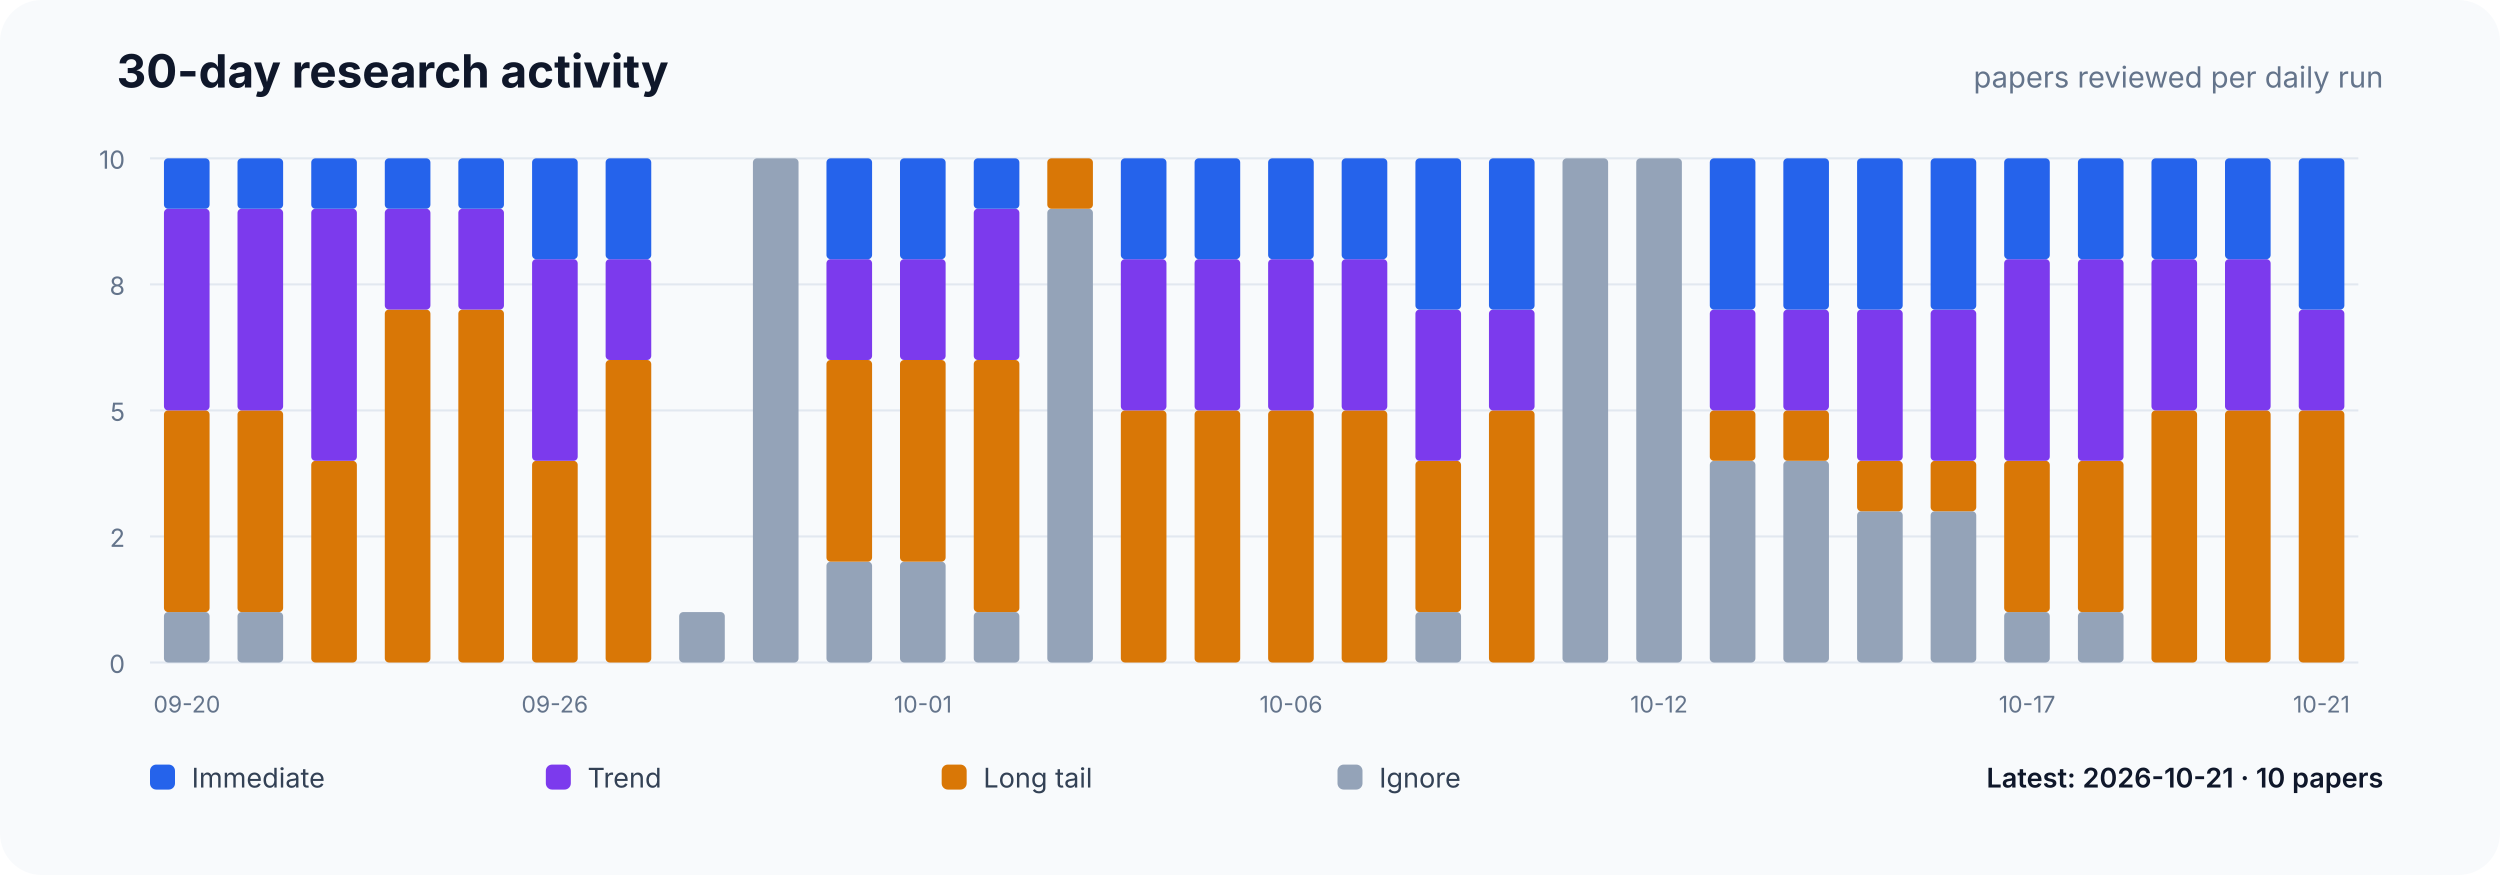
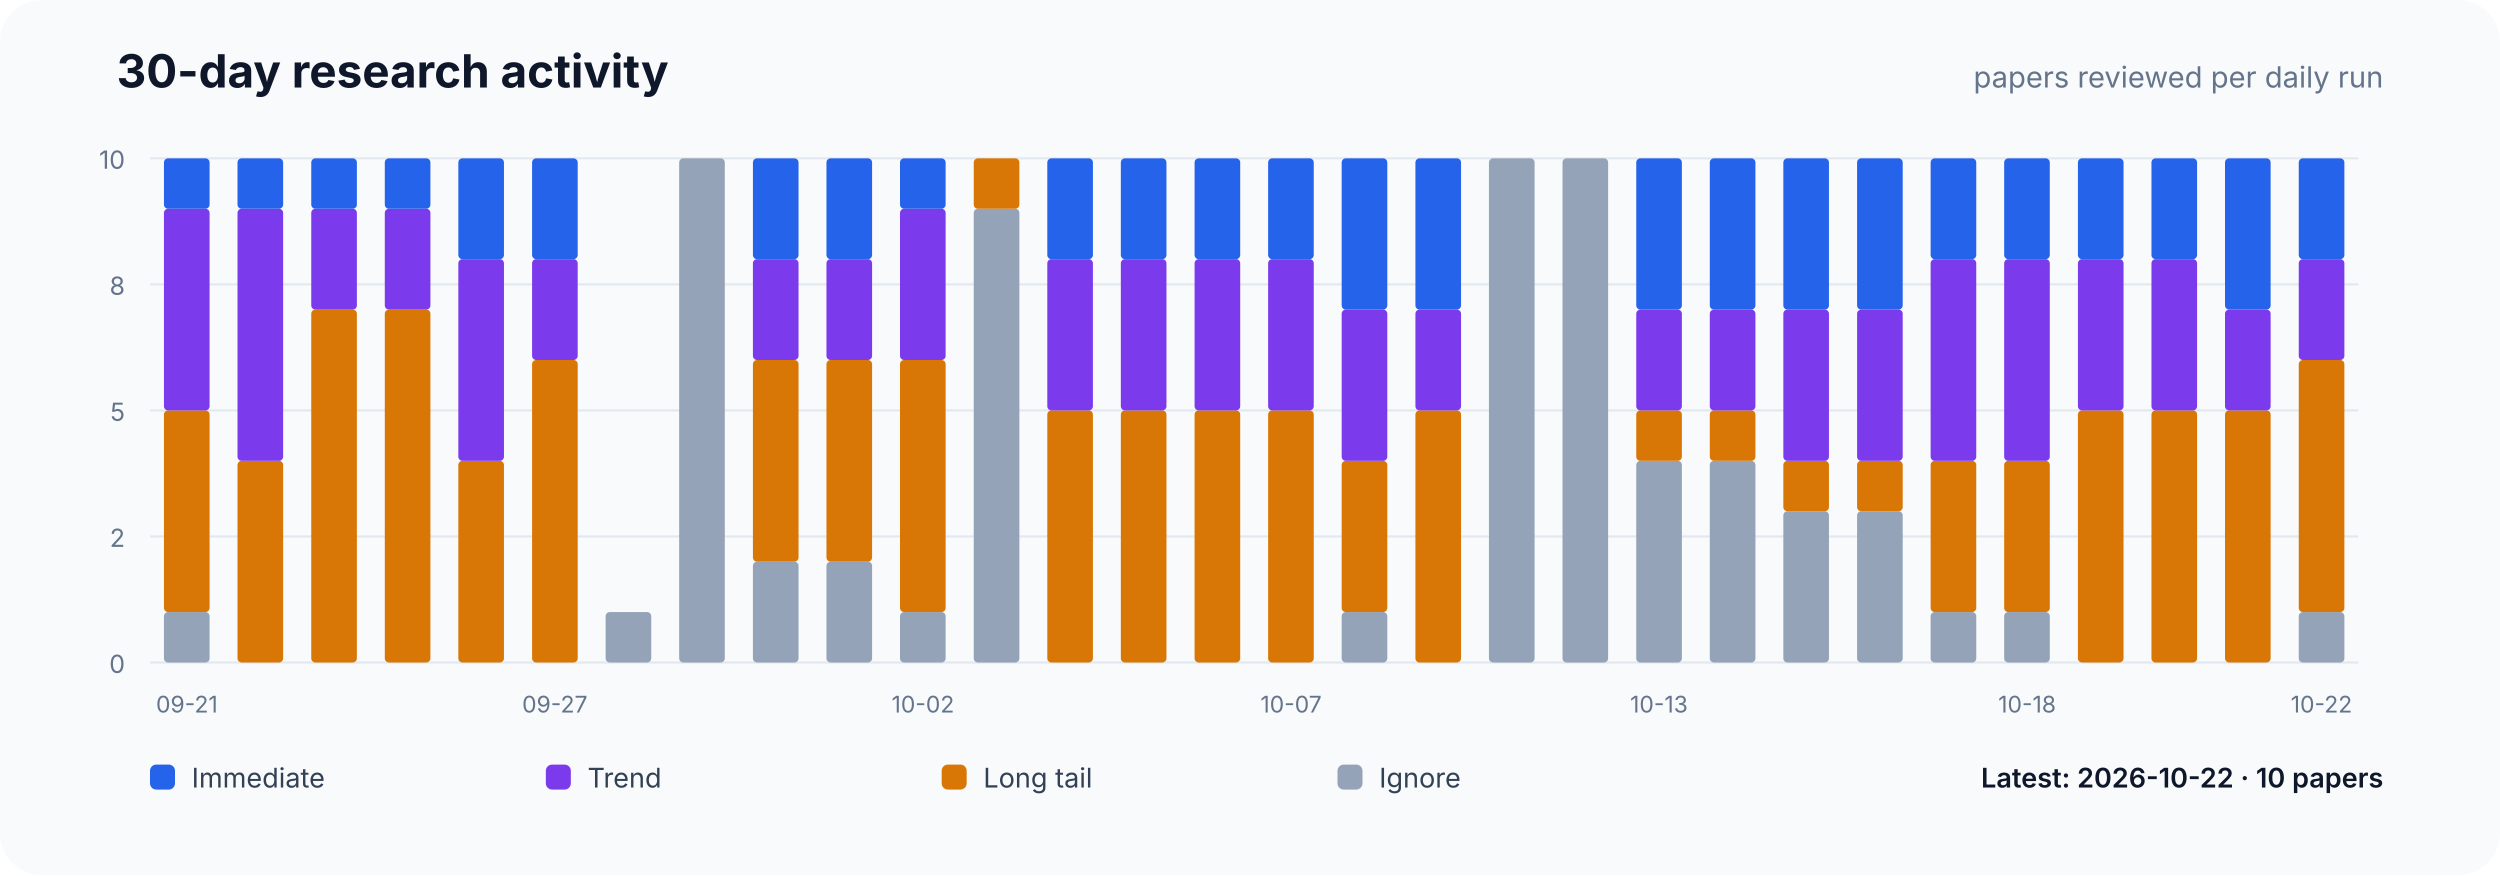
<svg xmlns="http://www.w3.org/2000/svg" width="1200" height="420" viewBox="0 0 1200 420" role="img" aria-labelledby="title desc">
  <rect width="1200" height="420" rx="20" fill="#f8fafc" />
  <text x="56" y="42" font-family="Inter,system-ui,sans-serif" font-size="22" font-weight="700" fill="#0f172a">30-day research activity</text>
  <text x="1144" y="42" text-anchor="end" font-family="Inter,system-ui,sans-serif" font-size="14" fill="#64748b">papers reviewed per daily run</text>
  <line x1="72" y1="318.0" x2="1132" y2="318.0" stroke="#e2e8f0" />
  <text x="60" y="323.0" text-anchor="end" font-family="Inter,system-ui,sans-serif" font-size="12" fill="#64748b">0</text>
  <line x1="72" y1="257.5" x2="1132" y2="257.5" stroke="#e2e8f0" />
  <text x="60" y="262.5" text-anchor="end" font-family="Inter,system-ui,sans-serif" font-size="12" fill="#64748b">2</text>
  <line x1="72" y1="197.0" x2="1132" y2="197.0" stroke="#e2e8f0" />
  <text x="60" y="202.0" text-anchor="end" font-family="Inter,system-ui,sans-serif" font-size="12" fill="#64748b">5</text>
  <line x1="72" y1="136.5" x2="1132" y2="136.5" stroke="#e2e8f0" />
  <text x="60" y="141.5" text-anchor="end" font-family="Inter,system-ui,sans-serif" font-size="12" fill="#64748b">8</text>
  <line x1="72" y1="76.0" x2="1132" y2="76.0" stroke="#e2e8f0" />
  <text x="60" y="81.0" text-anchor="end" font-family="Inter,system-ui,sans-serif" font-size="12" fill="#64748b">10</text>
  <rect x="78.7" y="293.8" width="21.9" height="24.2" rx="2" fill="#94a3b8" />
  <rect x="78.7" y="197.0" width="21.9" height="96.8" rx="2" fill="#d97706" />
  <rect x="78.7" y="100.2" width="21.9" height="96.8" rx="2" fill="#7c3aed" />
  <rect x="78.7" y="76.0" width="21.9" height="24.2" rx="2" fill="#2563eb" />
-   <text x="89.7" y="342" text-anchor="middle" font-family="Inter,system-ui,sans-serif" font-size="11" fill="#64748b">09-20</text>
-   <rect x="114.0" y="293.8" width="21.9" height="24.2" rx="2" fill="#94a3b8" />
-   <rect x="114.0" y="197.0" width="21.9" height="96.8" rx="2" fill="#d97706" />
-   <rect x="114.0" y="100.2" width="21.9" height="96.8" rx="2" fill="#7c3aed" />
+   <text x="89.7" y="342" text-anchor="middle" font-family="Inter,system-ui,sans-serif" font-size="11" fill="#64748b">09-21</text>
+   <rect x="114.0" y="318.0" width="21.9" height="0.0" rx="2" fill="#94a3b8" />
+   <rect x="114.0" y="221.2" width="21.9" height="96.8" rx="2" fill="#d97706" />
+   <rect x="114.0" y="100.2" width="21.9" height="121.0" rx="2" fill="#7c3aed" />
  <rect x="114.0" y="76.0" width="21.9" height="24.2" rx="2" fill="#2563eb" />
  <rect x="149.4" y="318.0" width="21.9" height="0.0" rx="2" fill="#94a3b8" />
-   <rect x="149.4" y="221.2" width="21.9" height="96.8" rx="2" fill="#d97706" />
-   <rect x="149.4" y="100.2" width="21.9" height="121.0" rx="2" fill="#7c3aed" />
+   <rect x="149.4" y="148.6" width="21.9" height="169.4" rx="2" fill="#d97706" />
+   <rect x="149.4" y="100.2" width="21.9" height="48.4" rx="2" fill="#7c3aed" />
  <rect x="149.4" y="76.0" width="21.9" height="24.2" rx="2" fill="#2563eb" />
  <rect x="184.7" y="318.0" width="21.9" height="0.0" rx="2" fill="#94a3b8" />
  <rect x="184.7" y="148.6" width="21.9" height="169.4" rx="2" fill="#d97706" />
  <rect x="184.7" y="100.2" width="21.9" height="48.4" rx="2" fill="#7c3aed" />
  <rect x="184.7" y="76.0" width="21.9" height="24.2" rx="2" fill="#2563eb" />
  <rect x="220.0" y="318.0" width="21.9" height="0.0" rx="2" fill="#94a3b8" />
-   <rect x="220.0" y="148.6" width="21.9" height="169.4" rx="2" fill="#d97706" />
-   <rect x="220.0" y="100.2" width="21.9" height="48.4" rx="2" fill="#7c3aed" />
-   <rect x="220.0" y="76.0" width="21.9" height="24.2" rx="2" fill="#2563eb" />
+   <rect x="220.0" y="221.2" width="21.9" height="96.8" rx="2" fill="#d97706" />
+   <rect x="220.0" y="124.4" width="21.9" height="96.8" rx="2" fill="#7c3aed" />
+   <rect x="220.0" y="76.0" width="21.9" height="48.4" rx="2" fill="#2563eb" />
  <rect x="255.4" y="318.0" width="21.9" height="0.0" rx="2" fill="#94a3b8" />
-   <rect x="255.4" y="221.2" width="21.9" height="96.8" rx="2" fill="#d97706" />
-   <rect x="255.4" y="124.4" width="21.9" height="96.8" rx="2" fill="#7c3aed" />
+   <rect x="255.4" y="172.8" width="21.9" height="145.2" rx="2" fill="#d97706" />
+   <rect x="255.4" y="124.4" width="21.9" height="48.4" rx="2" fill="#7c3aed" />
  <rect x="255.4" y="76.0" width="21.9" height="48.4" rx="2" fill="#2563eb" />
-   <text x="266.3" y="342" text-anchor="middle" font-family="Inter,system-ui,sans-serif" font-size="11" fill="#64748b">09-26</text>
-   <rect x="290.7" y="318.0" width="21.9" height="0.0" rx="2" fill="#94a3b8" />
-   <rect x="290.7" y="172.8" width="21.9" height="145.2" rx="2" fill="#d97706" />
-   <rect x="290.7" y="124.4" width="21.9" height="48.4" rx="2" fill="#7c3aed" />
-   <rect x="290.7" y="76.0" width="21.9" height="48.4" rx="2" fill="#2563eb" />
-   <rect x="326.0" y="293.8" width="21.9" height="24.2" rx="2" fill="#94a3b8" />
-   <rect x="326.0" y="293.8" width="21.9" height="0.0" rx="2" fill="#d97706" />
-   <rect x="326.0" y="293.8" width="21.9" height="0.0" rx="2" fill="#7c3aed" />
-   <rect x="326.0" y="293.8" width="21.9" height="0.0" rx="2" fill="#2563eb" />
-   <rect x="361.4" y="76.0" width="21.9" height="242.0" rx="2" fill="#94a3b8" />
-   <rect x="361.4" y="76.0" width="21.9" height="0.0" rx="2" fill="#d97706" />
-   <rect x="361.4" y="76.0" width="21.9" height="0.0" rx="2" fill="#7c3aed" />
-   <rect x="361.4" y="76.0" width="21.9" height="0.0" rx="2" fill="#2563eb" />
+   <text x="266.3" y="342" text-anchor="middle" font-family="Inter,system-ui,sans-serif" font-size="11" fill="#64748b">09-27</text>
+   <rect x="290.7" y="293.8" width="21.9" height="24.2" rx="2" fill="#94a3b8" />
+   <rect x="290.7" y="293.8" width="21.9" height="0.0" rx="2" fill="#d97706" />
+   <rect x="290.7" y="293.8" width="21.9" height="0.0" rx="2" fill="#7c3aed" />
+   <rect x="290.7" y="293.8" width="21.9" height="0.0" rx="2" fill="#2563eb" />
+   <rect x="326.0" y="76.0" width="21.9" height="242.0" rx="2" fill="#94a3b8" />
+   <rect x="326.0" y="76.0" width="21.9" height="0.0" rx="2" fill="#d97706" />
+   <rect x="326.0" y="76.0" width="21.9" height="0.0" rx="2" fill="#7c3aed" />
+   <rect x="326.0" y="76.0" width="21.9" height="0.0" rx="2" fill="#2563eb" />
+   <rect x="361.4" y="269.6" width="21.9" height="48.4" rx="2" fill="#94a3b8" />
+   <rect x="361.4" y="172.8" width="21.9" height="96.8" rx="2" fill="#d97706" />
+   <rect x="361.4" y="124.4" width="21.9" height="48.4" rx="2" fill="#7c3aed" />
+   <rect x="361.4" y="76.0" width="21.9" height="48.4" rx="2" fill="#2563eb" />
  <rect x="396.7" y="269.6" width="21.9" height="48.4" rx="2" fill="#94a3b8" />
  <rect x="396.7" y="172.8" width="21.9" height="96.8" rx="2" fill="#d97706" />
  <rect x="396.7" y="124.4" width="21.9" height="48.4" rx="2" fill="#7c3aed" />
  <rect x="396.7" y="76.0" width="21.9" height="48.4" rx="2" fill="#2563eb" />
-   <rect x="432.0" y="269.6" width="21.9" height="48.4" rx="2" fill="#94a3b8" />
-   <rect x="432.0" y="172.8" width="21.9" height="96.8" rx="2" fill="#d97706" />
-   <rect x="432.0" y="124.4" width="21.9" height="48.4" rx="2" fill="#7c3aed" />
-   <rect x="432.0" y="76.0" width="21.9" height="48.4" rx="2" fill="#2563eb" />
-   <text x="443.0" y="342" text-anchor="middle" font-family="Inter,system-ui,sans-serif" font-size="11" fill="#64748b">10-01</text>
-   <rect x="467.4" y="293.8" width="21.9" height="24.2" rx="2" fill="#94a3b8" />
-   <rect x="467.4" y="172.8" width="21.9" height="121.0" rx="2" fill="#d97706" />
-   <rect x="467.4" y="100.2" width="21.9" height="72.6" rx="2" fill="#7c3aed" />
-   <rect x="467.4" y="76.0" width="21.9" height="24.2" rx="2" fill="#2563eb" />
-   <rect x="502.7" y="100.2" width="21.9" height="217.8" rx="2" fill="#94a3b8" />
-   <rect x="502.7" y="76.0" width="21.9" height="24.2" rx="2" fill="#d97706" />
-   <rect x="502.7" y="76.0" width="21.9" height="0.0" rx="2" fill="#7c3aed" />
-   <rect x="502.7" y="76.0" width="21.9" height="0.0" rx="2" fill="#2563eb" />
+   <rect x="432.0" y="293.8" width="21.9" height="24.2" rx="2" fill="#94a3b8" />
+   <rect x="432.0" y="172.8" width="21.9" height="121.0" rx="2" fill="#d97706" />
+   <rect x="432.0" y="100.2" width="21.9" height="72.6" rx="2" fill="#7c3aed" />
+   <rect x="432.0" y="76.0" width="21.9" height="24.2" rx="2" fill="#2563eb" />
+   <text x="443.0" y="342" text-anchor="middle" font-family="Inter,system-ui,sans-serif" font-size="11" fill="#64748b">10-02</text>
+   <rect x="467.4" y="100.2" width="21.9" height="217.8" rx="2" fill="#94a3b8" />
+   <rect x="467.4" y="76.0" width="21.9" height="24.2" rx="2" fill="#d97706" />
+   <rect x="467.4" y="76.0" width="21.9" height="0.0" rx="2" fill="#7c3aed" />
+   <rect x="467.4" y="76.0" width="21.9" height="0.0" rx="2" fill="#2563eb" />
+   <rect x="502.7" y="318.0" width="21.9" height="0.0" rx="2" fill="#94a3b8" />
+   <rect x="502.7" y="197.0" width="21.9" height="121.0" rx="2" fill="#d97706" />
+   <rect x="502.7" y="124.4" width="21.9" height="72.6" rx="2" fill="#7c3aed" />
+   <rect x="502.7" y="76.0" width="21.9" height="48.4" rx="2" fill="#2563eb" />
  <rect x="538.0" y="318.0" width="21.9" height="0.0" rx="2" fill="#94a3b8" />
  <rect x="538.0" y="197.0" width="21.9" height="121.0" rx="2" fill="#d97706" />
  <rect x="538.0" y="124.4" width="21.9" height="72.6" rx="2" fill="#7c3aed" />
  <rect x="538.0" y="76.0" width="21.9" height="48.4" rx="2" fill="#2563eb" />
  <rect x="573.4" y="318.0" width="21.9" height="0.0" rx="2" fill="#94a3b8" />
  <rect x="573.4" y="197.0" width="21.9" height="121.0" rx="2" fill="#d97706" />
  <rect x="573.4" y="124.4" width="21.9" height="72.6" rx="2" fill="#7c3aed" />
  <rect x="573.4" y="76.0" width="21.9" height="48.4" rx="2" fill="#2563eb" />
  <rect x="608.7" y="318.0" width="21.9" height="0.0" rx="2" fill="#94a3b8" />
  <rect x="608.7" y="197.0" width="21.9" height="121.0" rx="2" fill="#d97706" />
  <rect x="608.7" y="124.4" width="21.9" height="72.6" rx="2" fill="#7c3aed" />
  <rect x="608.7" y="76.0" width="21.9" height="48.4" rx="2" fill="#2563eb" />
-   <text x="619.7" y="342" text-anchor="middle" font-family="Inter,system-ui,sans-serif" font-size="11" fill="#64748b">10-06</text>
-   <rect x="644.0" y="318.0" width="21.9" height="0.0" rx="2" fill="#94a3b8" />
-   <rect x="644.0" y="197.0" width="21.9" height="121.0" rx="2" fill="#d97706" />
-   <rect x="644.0" y="124.4" width="21.9" height="72.6" rx="2" fill="#7c3aed" />
-   <rect x="644.0" y="76.0" width="21.9" height="48.4" rx="2" fill="#2563eb" />
-   <rect x="679.4" y="293.8" width="21.9" height="24.2" rx="2" fill="#94a3b8" />
-   <rect x="679.4" y="221.2" width="21.9" height="72.6" rx="2" fill="#d97706" />
-   <rect x="679.4" y="148.6" width="21.9" height="72.6" rx="2" fill="#7c3aed" />
+   <text x="619.7" y="342" text-anchor="middle" font-family="Inter,system-ui,sans-serif" font-size="11" fill="#64748b">10-07</text>
+   <rect x="644.0" y="293.8" width="21.9" height="24.2" rx="2" fill="#94a3b8" />
+   <rect x="644.0" y="221.2" width="21.9" height="72.6" rx="2" fill="#d97706" />
+   <rect x="644.0" y="148.6" width="21.9" height="72.6" rx="2" fill="#7c3aed" />
+   <rect x="644.0" y="76.0" width="21.9" height="72.6" rx="2" fill="#2563eb" />
+   <rect x="679.4" y="318.0" width="21.9" height="0.0" rx="2" fill="#94a3b8" />
+   <rect x="679.4" y="197.0" width="21.9" height="121.0" rx="2" fill="#d97706" />
+   <rect x="679.4" y="148.6" width="21.9" height="48.4" rx="2" fill="#7c3aed" />
  <rect x="679.4" y="76.0" width="21.9" height="72.6" rx="2" fill="#2563eb" />
-   <rect x="714.7" y="318.0" width="21.9" height="0.0" rx="2" fill="#94a3b8" />
-   <rect x="714.7" y="197.0" width="21.9" height="121.0" rx="2" fill="#d97706" />
-   <rect x="714.7" y="148.6" width="21.9" height="48.4" rx="2" fill="#7c3aed" />
-   <rect x="714.7" y="76.0" width="21.9" height="72.6" rx="2" fill="#2563eb" />
+   <rect x="714.7" y="76.0" width="21.9" height="242.0" rx="2" fill="#94a3b8" />
+   <rect x="714.7" y="76.0" width="21.9" height="0.0" rx="2" fill="#d97706" />
+   <rect x="714.7" y="76.0" width="21.9" height="0.0" rx="2" fill="#7c3aed" />
+   <rect x="714.7" y="76.0" width="21.9" height="0.0" rx="2" fill="#2563eb" />
  <rect x="750.0" y="76.0" width="21.9" height="242.0" rx="2" fill="#94a3b8" />
  <rect x="750.0" y="76.0" width="21.9" height="0.0" rx="2" fill="#d97706" />
  <rect x="750.0" y="76.0" width="21.9" height="0.0" rx="2" fill="#7c3aed" />
  <rect x="750.0" y="76.0" width="21.9" height="0.0" rx="2" fill="#2563eb" />
-   <rect x="785.4" y="76.0" width="21.9" height="242.0" rx="2" fill="#94a3b8" />
-   <rect x="785.4" y="76.0" width="21.9" height="0.0" rx="2" fill="#d97706" />
-   <rect x="785.4" y="76.0" width="21.9" height="0.0" rx="2" fill="#7c3aed" />
-   <rect x="785.4" y="76.0" width="21.9" height="0.0" rx="2" fill="#2563eb" />
-   <text x="796.3" y="342" text-anchor="middle" font-family="Inter,system-ui,sans-serif" font-size="11" fill="#64748b">10-12</text>
+   <rect x="785.4" y="221.2" width="21.9" height="96.8" rx="2" fill="#94a3b8" />
+   <rect x="785.4" y="197.0" width="21.9" height="24.2" rx="2" fill="#d97706" />
+   <rect x="785.4" y="148.6" width="21.9" height="48.4" rx="2" fill="#7c3aed" />
+   <rect x="785.4" y="76.0" width="21.9" height="72.6" rx="2" fill="#2563eb" />
+   <text x="796.3" y="342" text-anchor="middle" font-family="Inter,system-ui,sans-serif" font-size="11" fill="#64748b">10-13</text>
  <rect x="820.7" y="221.2" width="21.9" height="96.8" rx="2" fill="#94a3b8" />
  <rect x="820.7" y="197.0" width="21.9" height="24.2" rx="2" fill="#d97706" />
  <rect x="820.7" y="148.6" width="21.9" height="48.4" rx="2" fill="#7c3aed" />
  <rect x="820.7" y="76.0" width="21.9" height="72.6" rx="2" fill="#2563eb" />
-   <rect x="856.0" y="221.2" width="21.9" height="96.8" rx="2" fill="#94a3b8" />
-   <rect x="856.0" y="197.0" width="21.9" height="24.2" rx="2" fill="#d97706" />
-   <rect x="856.0" y="148.6" width="21.9" height="48.4" rx="2" fill="#7c3aed" />
+   <rect x="856.0" y="245.4" width="21.9" height="72.6" rx="2" fill="#94a3b8" />
+   <rect x="856.0" y="221.2" width="21.9" height="24.2" rx="2" fill="#d97706" />
+   <rect x="856.0" y="148.6" width="21.9" height="72.6" rx="2" fill="#7c3aed" />
  <rect x="856.0" y="76.0" width="21.9" height="72.6" rx="2" fill="#2563eb" />
  <rect x="891.4" y="245.4" width="21.9" height="72.6" rx="2" fill="#94a3b8" />
  <rect x="891.4" y="221.2" width="21.9" height="24.2" rx="2" fill="#d97706" />
  <rect x="891.4" y="148.6" width="21.9" height="72.6" rx="2" fill="#7c3aed" />
  <rect x="891.4" y="76.0" width="21.9" height="72.6" rx="2" fill="#2563eb" />
-   <rect x="926.7" y="245.4" width="21.9" height="72.6" rx="2" fill="#94a3b8" />
-   <rect x="926.7" y="221.2" width="21.9" height="24.2" rx="2" fill="#d97706" />
-   <rect x="926.7" y="148.6" width="21.9" height="72.6" rx="2" fill="#7c3aed" />
-   <rect x="926.7" y="76.0" width="21.9" height="72.6" rx="2" fill="#2563eb" />
+   <rect x="926.7" y="293.8" width="21.9" height="24.2" rx="2" fill="#94a3b8" />
+   <rect x="926.7" y="221.2" width="21.9" height="72.6" rx="2" fill="#d97706" />
+   <rect x="926.7" y="124.4" width="21.9" height="96.8" rx="2" fill="#7c3aed" />
+   <rect x="926.7" y="76.0" width="21.9" height="48.4" rx="2" fill="#2563eb" />
  <rect x="962.0" y="293.8" width="21.9" height="24.2" rx="2" fill="#94a3b8" />
  <rect x="962.0" y="221.2" width="21.9" height="72.6" rx="2" fill="#d97706" />
  <rect x="962.0" y="124.4" width="21.9" height="96.8" rx="2" fill="#7c3aed" />
  <rect x="962.0" y="76.0" width="21.9" height="48.4" rx="2" fill="#2563eb" />
-   <text x="973.0" y="342" text-anchor="middle" font-family="Inter,system-ui,sans-serif" font-size="11" fill="#64748b">10-17</text>
-   <rect x="997.4" y="293.8" width="21.9" height="24.2" rx="2" fill="#94a3b8" />
-   <rect x="997.4" y="221.2" width="21.9" height="72.6" rx="2" fill="#d97706" />
-   <rect x="997.4" y="124.4" width="21.9" height="96.8" rx="2" fill="#7c3aed" />
+   <text x="973.0" y="342" text-anchor="middle" font-family="Inter,system-ui,sans-serif" font-size="11" fill="#64748b">10-18</text>
+   <rect x="997.4" y="318.0" width="21.9" height="0.0" rx="2" fill="#94a3b8" />
+   <rect x="997.4" y="197.0" width="21.9" height="121.0" rx="2" fill="#d97706" />
+   <rect x="997.4" y="124.4" width="21.9" height="72.6" rx="2" fill="#7c3aed" />
  <rect x="997.4" y="76.0" width="21.9" height="48.4" rx="2" fill="#2563eb" />
  <rect x="1032.7" y="318.0" width="21.9" height="0.0" rx="2" fill="#94a3b8" />
  <rect x="1032.7" y="197.0" width="21.9" height="121.0" rx="2" fill="#d97706" />
  <rect x="1032.7" y="124.4" width="21.9" height="72.6" rx="2" fill="#7c3aed" />
  <rect x="1032.7" y="76.0" width="21.9" height="48.4" rx="2" fill="#2563eb" />
  <rect x="1068.0" y="318.0" width="21.9" height="0.0" rx="2" fill="#94a3b8" />
  <rect x="1068.0" y="197.0" width="21.9" height="121.0" rx="2" fill="#d97706" />
-   <rect x="1068.0" y="124.4" width="21.9" height="72.6" rx="2" fill="#7c3aed" />
-   <rect x="1068.0" y="76.0" width="21.9" height="48.4" rx="2" fill="#2563eb" />
-   <rect x="1103.4" y="318.0" width="21.9" height="0.0" rx="2" fill="#94a3b8" />
-   <rect x="1103.4" y="197.0" width="21.9" height="121.0" rx="2" fill="#d97706" />
-   <rect x="1103.4" y="148.6" width="21.9" height="48.4" rx="2" fill="#7c3aed" />
-   <rect x="1103.4" y="76.0" width="21.9" height="72.6" rx="2" fill="#2563eb" />
-   <text x="1114.3" y="342" text-anchor="middle" font-family="Inter,system-ui,sans-serif" font-size="11" fill="#64748b">10-21</text>
+   <rect x="1068.0" y="148.6" width="21.9" height="48.4" rx="2" fill="#7c3aed" />
+   <rect x="1068.0" y="76.0" width="21.9" height="72.6" rx="2" fill="#2563eb" />
+   <rect x="1103.4" y="293.8" width="21.9" height="24.2" rx="2" fill="#94a3b8" />
+   <rect x="1103.4" y="172.8" width="21.9" height="121.0" rx="2" fill="#d97706" />
+   <rect x="1103.4" y="124.4" width="21.9" height="48.4" rx="2" fill="#7c3aed" />
+   <rect x="1103.4" y="76.0" width="21.9" height="48.4" rx="2" fill="#2563eb" />
+   <text x="1114.3" y="342" text-anchor="middle" font-family="Inter,system-ui,sans-serif" font-size="11" fill="#64748b">10-22</text>
  <rect x="72" y="367" width="12" height="12" rx="3" fill="#2563eb" />
  <text x="92" y="378" font-family="Inter,system-ui,sans-serif" font-size="13" fill="#334155">Immediate</text>
  <rect x="262" y="367" width="12" height="12" rx="3" fill="#7c3aed" />
  <text x="282" y="378" font-family="Inter,system-ui,sans-serif" font-size="13" fill="#334155">Trend</text>
  <rect x="452" y="367" width="12" height="12" rx="3" fill="#d97706" />
  <text x="472" y="378" font-family="Inter,system-ui,sans-serif" font-size="13" fill="#334155">Long tail</text>
  <rect x="642" y="367" width="12" height="12" rx="3" fill="#94a3b8" />
  <text x="662" y="378" font-family="Inter,system-ui,sans-serif" font-size="13" fill="#334155">Ignore</text>
-   <text x="1144" y="378" text-anchor="end" font-family="Inter,system-ui,sans-serif" font-size="13" font-weight="600" fill="#0f172a">Latest: 2026-10-21 · 10 papers</text>
+   <text x="1144" y="378" text-anchor="end" font-family="Inter,system-ui,sans-serif" font-size="13" font-weight="600" fill="#0f172a">Latest: 2026-10-22 · 10 papers</text>
</svg>
